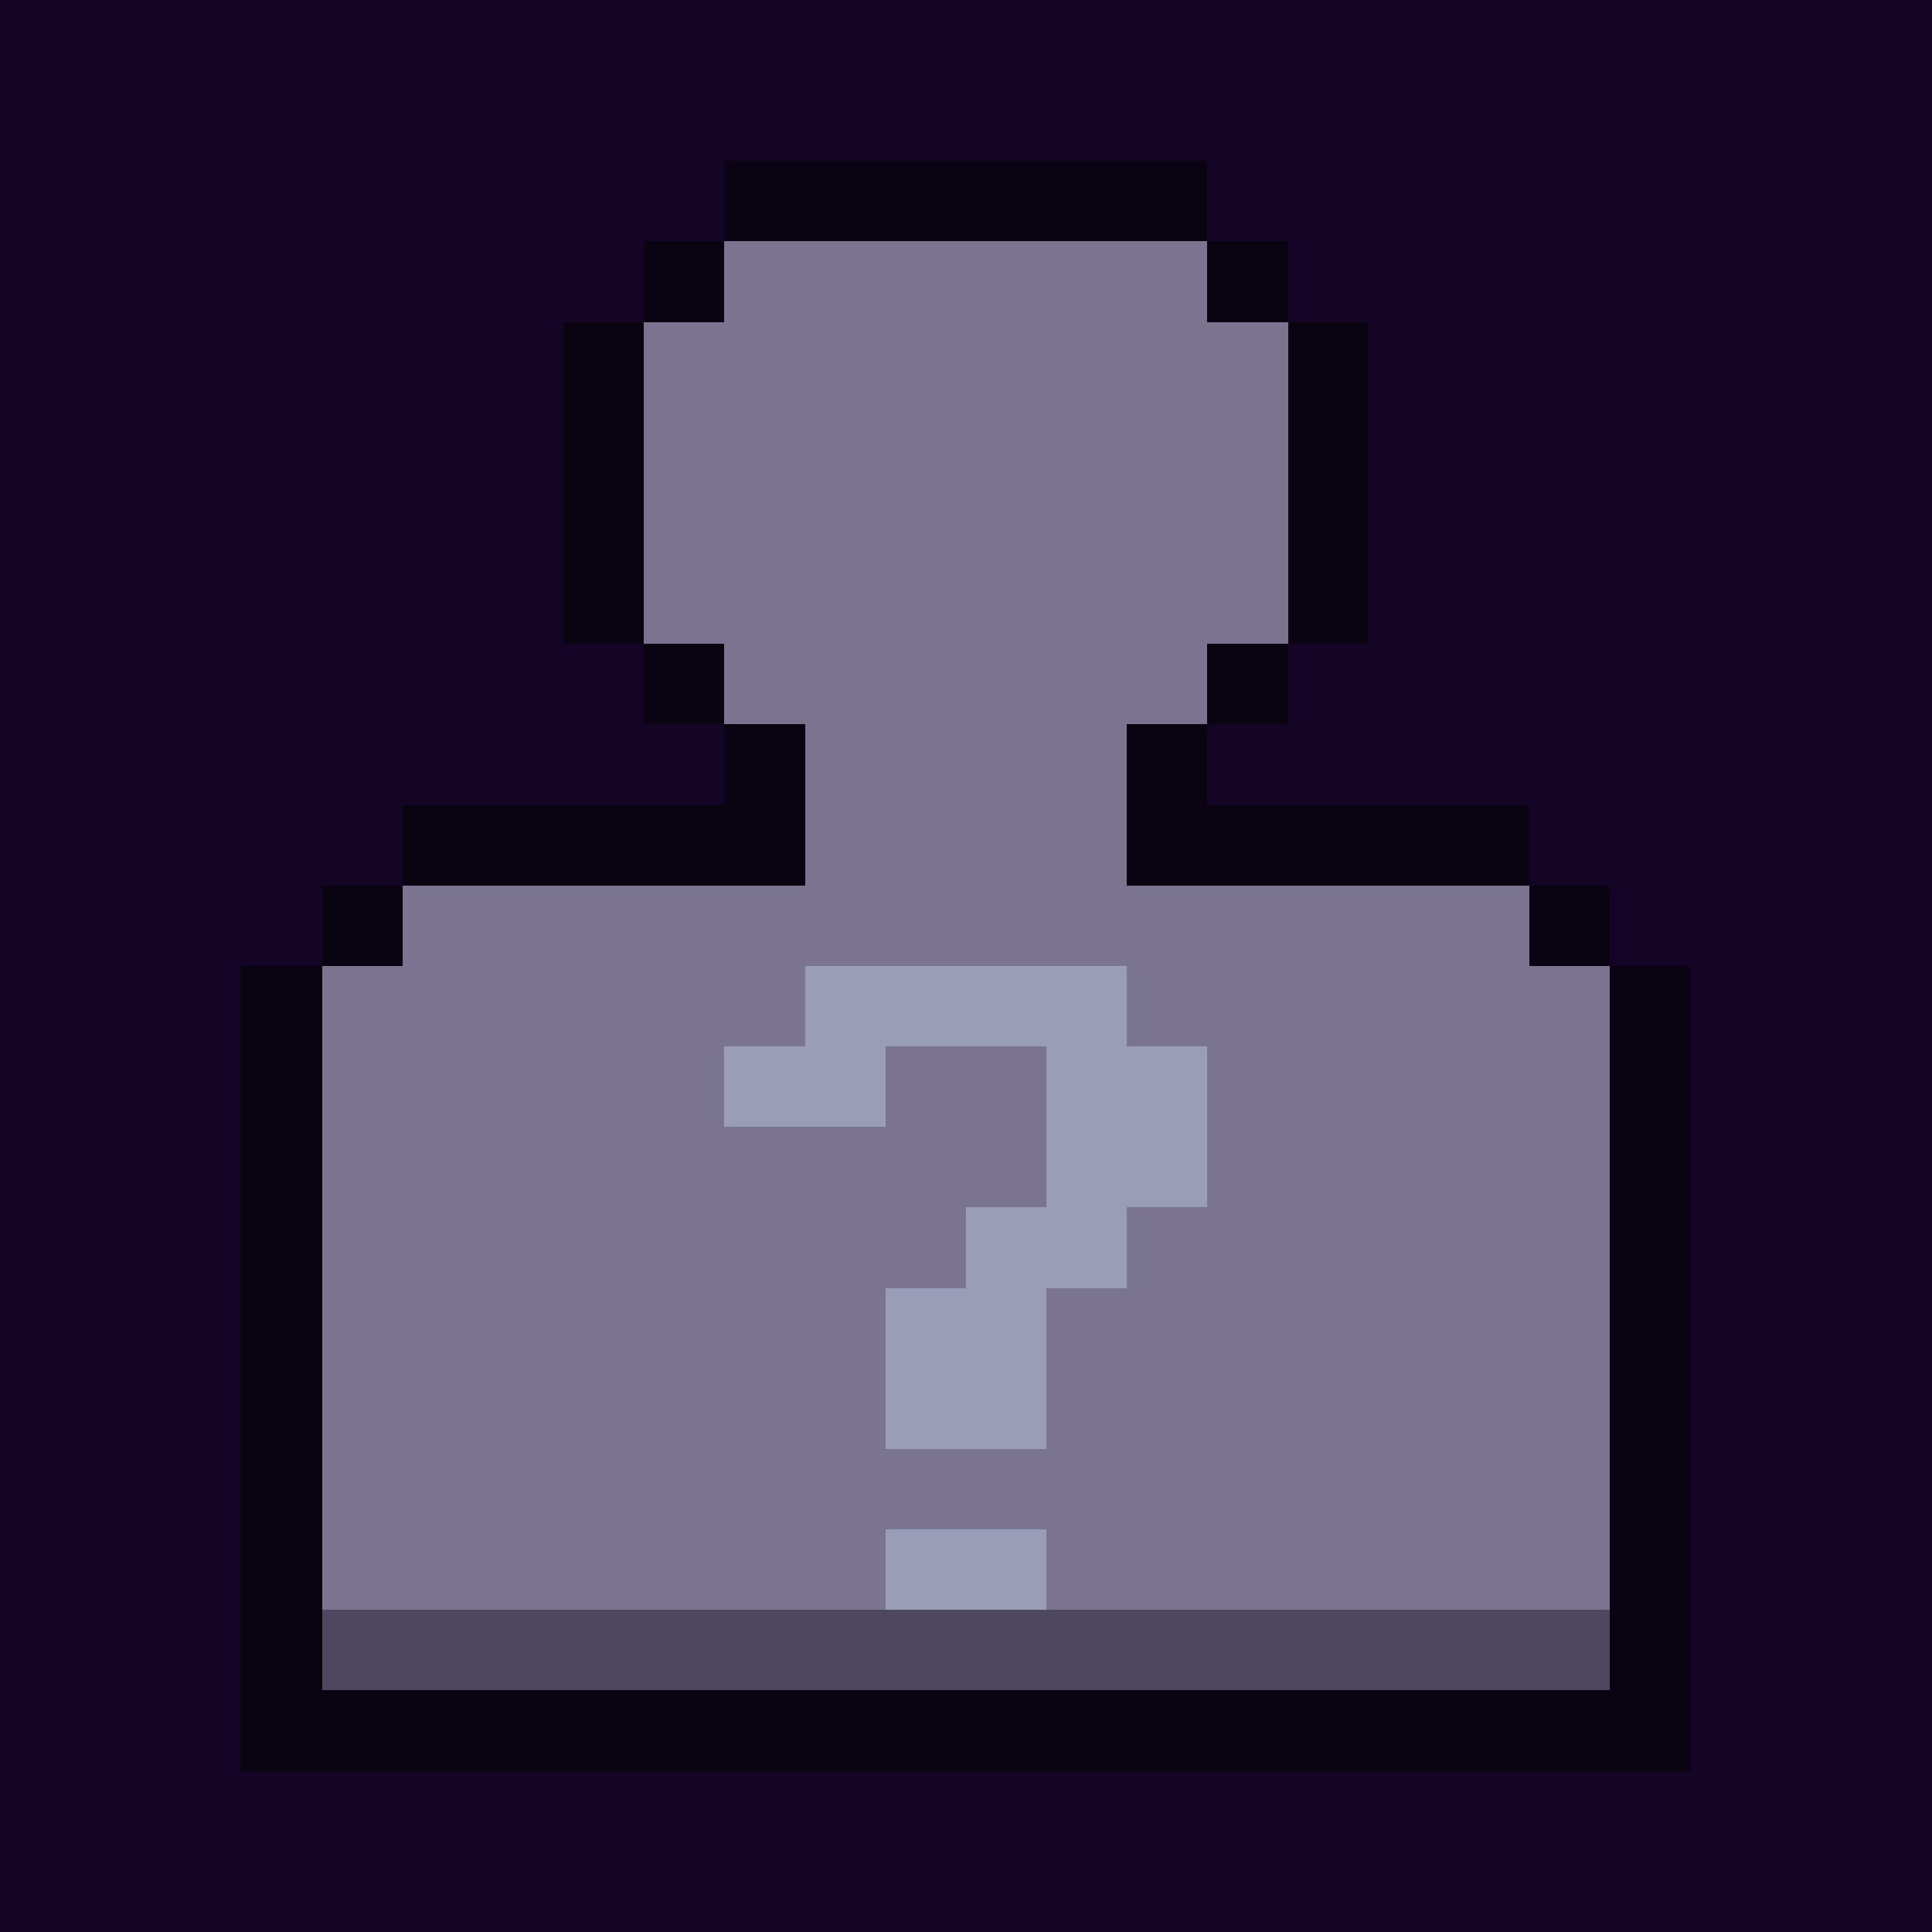
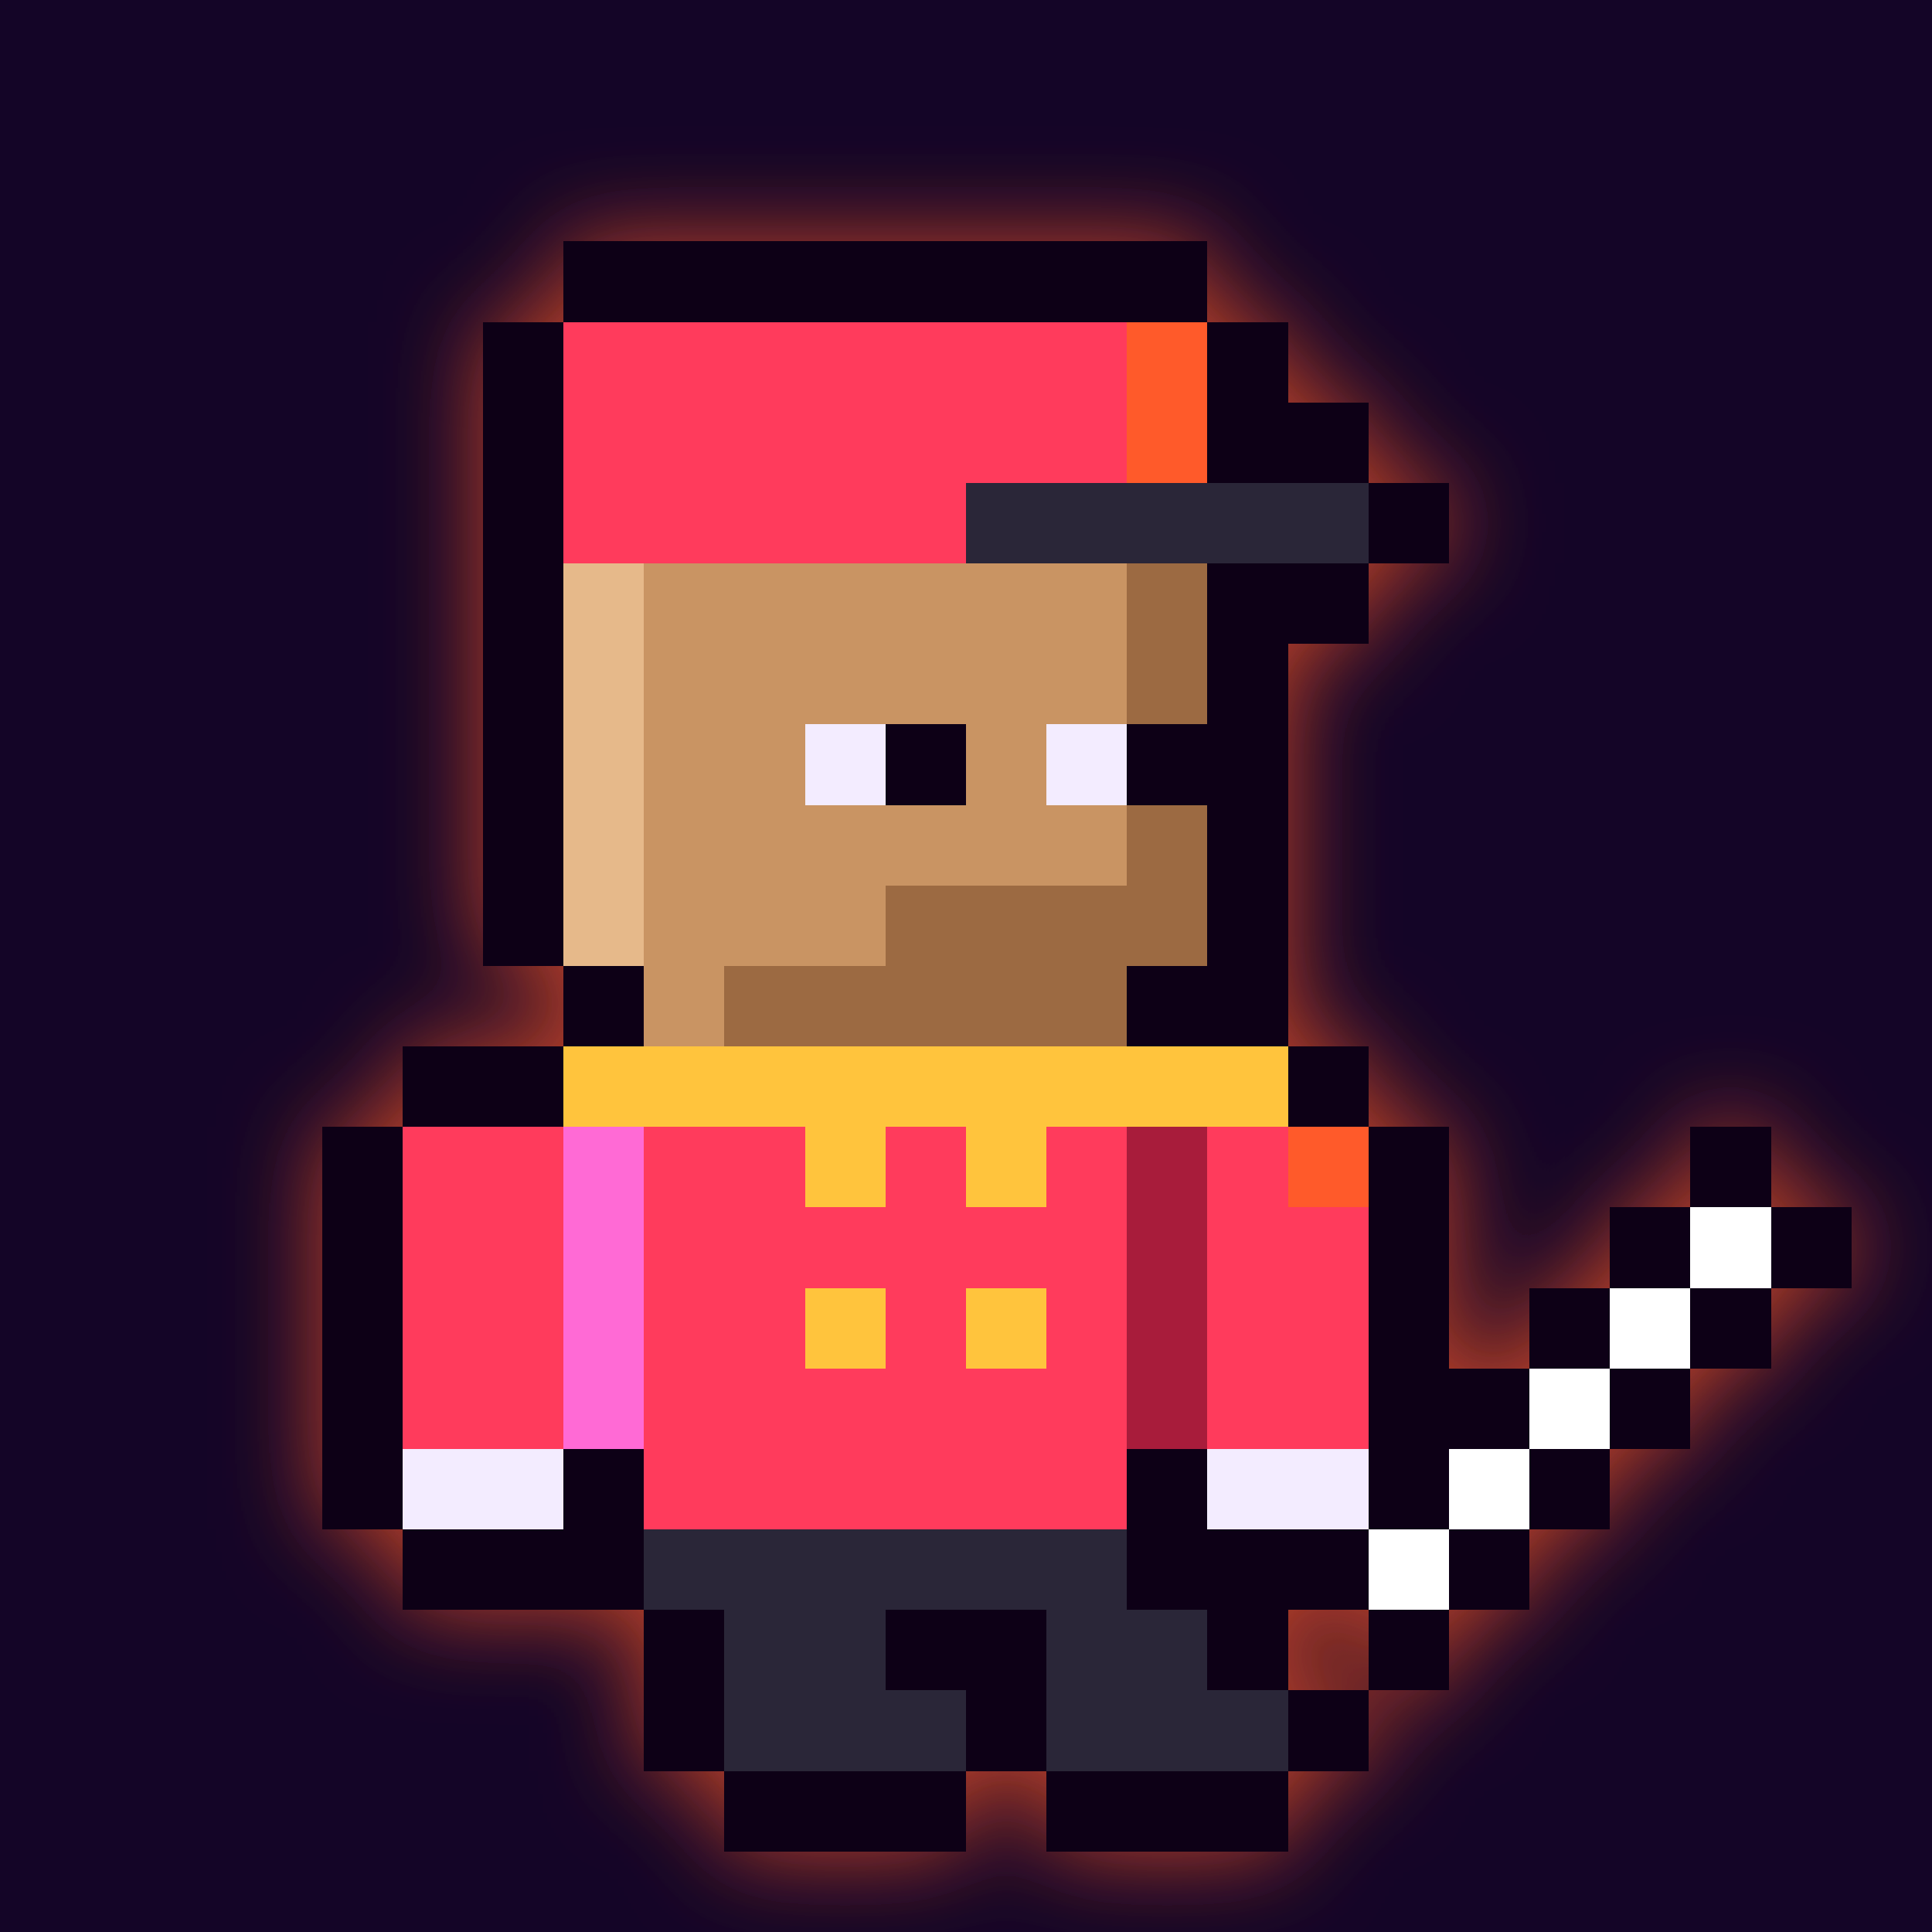
<svg xmlns="http://www.w3.org/2000/svg" width="96" height="96" viewBox="0 0 24 24" shape-rendering="crispEdges">
+   <filter id="glow-valet" x="-20%" y="-20%" width="140%" height="140%">
+     <feDropShadow dx="0" dy="0" stdDeviation="0.6" flood-color="#ff5a2b" flood-opacity="0.75" />
+   </filter>
  <rect width="24" height="24" fill="#140527" />
-   <path fill="#0a0412" d="M9 2h6v1h-6zM8 3h1v1h-1zM15 3h1v1h-1zM7 4h1v1h-1zM16 4h1v1h-1zM7 5h1v1h-1zM16 5h1v1h-1zM7 6h1v1h-1zM16 6h1v1h-1zM7 7h1v1h-1zM16 7h1v1h-1zM8 8h1v1h-1zM15 8h1v1h-1zM9 9h1v1h-1zM14 9h1v1h-1zM5 10h5v1h-5zM14 10h5v1h-5zM4 11h1v1h-1zM19 11h1v1h-1zM3 12h1v1h-1zM20 12h1v1h-1zM3 13h1v1h-1zM20 13h1v1h-1zM3 14h1v1h-1zM20 14h1v1h-1zM3 15h1v1h-1zM20 15h1v1h-1zM3 16h1v1h-1zM20 16h1v1h-1zM3 17h1v1h-1zM20 17h1v1h-1zM3 18h1v1h-1zM20 18h1v1h-1zM3 19h1v1h-1zM20 19h1v1h-1zM3 20h1v1h-1zM20 20h1v1h-1zM3 21h18v1h-18z" />
-   <path fill="#7a7490" d="M9 3h6v1h-6zM8 4h8v1h-8zM8 5h8v1h-8zM8 6h8v1h-8zM8 7h8v1h-8zM9 8h6v1h-6zM10 9h4v1h-4zM10 10h4v1h-4zM5 11h14v1h-14zM4 12h6v1h-6zM14 12h6v1h-6zM4 13h5v1h-5zM11 13h2v1h-2zM15 13h5v1h-5zM4 14h9v1h-9zM15 14h5v1h-5zM4 15h8v1h-8zM14 15h6v1h-6zM4 16h7v1h-7zM13 16h7v1h-7zM4 17h7v1h-7zM13 17h7v1h-7zM4 18h16v1h-16zM4 19h7v1h-7zM13 19h7v1h-7z" />
-   <path fill="#9a9db8" d="M10 12h4v1h-4zM9 13h2v1h-2zM13 13h2v1h-2zM13 14h2v1h-2zM12 15h2v1h-2zM11 16h2v1h-2zM11 17h2v1h-2zM11 19h2v1h-2z" />
-   <path fill="#4d4860" d="M4 20h16v1h-16z" />
+   <g filter="url(#glow-valet)">
+     <path fill="#0a0412" d="M7 3h8v1h-8zM6 4h1v1h-1zM15 4h1v1h-1zM6 5h1v1h-1zM15 5h2v1h-2zM6 6h1v1h-1zM17 6h1v1h-1zM6 7h1v1h-1zM15 7h2v1h-2zM6 8h1v1h-1zM15 8h1v1h-1zM6 9h1v1h-1zM11 9h1v1h-1zM14 9h2v1h-2zM6 10h1v1h-1zM15 10h1v1h-1zM6 11h1v1h-1zM15 11h1v1h-1zM7 12h1v1h-1zM14 12h2v1h-2zM5 13h2v1h-2zM16 13h1v1h-1zM4 14h1v1h-1zM17 14h1v1h-1zM21 14h1v1h-1zM4 15h1v1h-1zM17 15h1v1h-1zM20 15h1v1h-1zM22 15h1v1h-1zM4 16h1v1h-1zM17 16h1v1h-1zM19 16h1v1h-1zM21 16h1v1h-1zM4 17h1v1h-1zM17 17h2v1h-2zM20 17h1v1h-1zM4 18h1v1h-1zM7 18h1v1h-1zM14 18h1v1h-1zM17 18h1v1h-1zM19 18h1v1h-1zM5 19h3v1h-3zM14 19h3v1h-3zM18 19h1v1h-1zM8 20h1v1h-1zM11 20h2v1h-2zM15 20h1v1h-1zM17 20h1v1h-1zM8 21h1v1h-1zM12 21h1v1h-1zM16 21h1v1h-1zM9 22h3v1h-3zM13 22h3v1h-3z" />
+     <path fill="#ff3b5c" d="M7 4h7v1h-7zM7 5h7v1h-7zM7 6h5v1h-5zM5 14h2v1h-2zM8 14h2v1h-2zM11 14h1v1h-1zM13 14h1v1h-1zM15 14h1v1h-1zM5 15h2v1h-2zM8 15h6v1h-6zM15 15h2v1h-2zM5 16h2v1h-2zM8 16h2v1h-2zM11 16h1v1h-1zM13 16h1v1h-1zM15 16h2v1h-2zM5 17h2v1h-2zM8 17h6v1h-6zM15 17h2v1h-2zM8 18h6v1h-6z" />
+     <path fill="#ff5a2b" d="M14 4h1v1h-1zM14 5h1v1h-1zM16 14h1v1h-1z" />
+     <path fill="#2c2838" d="M12 6h5v1h-5zM8 19h6v1h-6zM9 20h2v1h-2zM13 20h2v1h-2zM9 21h3v1h-3zM13 21h3v1h-3z" />
+     <path fill="#e6b98a" d="M7 7h1v1h-1zM7 8h1v1h-1zM7 9h1v1h-1zM7 10h1v1h-1zM7 11h1v1h-1z" />
+     <path fill="#c99464" d="M8 7h6v1h-6zM8 8h6v1h-6zM8 9h2v1h-2zM12 9h1v1h-1zM8 10h6v1h-6zM8 11h3v1h-3zM8 12h1v1h-1z" />
+     <path fill="#9c6b42" d="M14 7h1v1h-1zM14 8h1v1h-1zM14 10h1v1h-1zM11 11h4v1h-4zM9 12h5v1h-5z" />
+     <path fill="#f3ecff" d="M10 9h1v1h-1zM13 9h1v1h-1zM5 18h2v1h-2zM15 18h2v1h-2z" />
+     <path fill="#ffc43d" d="M7 13h9v1h-9zM10 14h1v1h-1zM12 14h1v1h-1zM10 16h1v1h-1zM12 16h1v1h-1z" />
+     <path fill="#ff6ad5" d="M7 14h1v1h-1zM7 15h1v1h-1zM7 16h1v1h-1zM7 17h1v1h-1z" />
+     <path fill="#a81e3a" d="M14 14h1v1h-1zM14 15h1v1h-1zM14 16h1v1h-1zM14 17h1v1h-1z" />
+     <path fill="#ffffff" d="M21 15h1v1h-1zM20 16h1v1h-1zM19 17h1v1h-1zM18 18h1v1h-1zM17 19h1v1h-1z" />
+   </g>
</svg>
